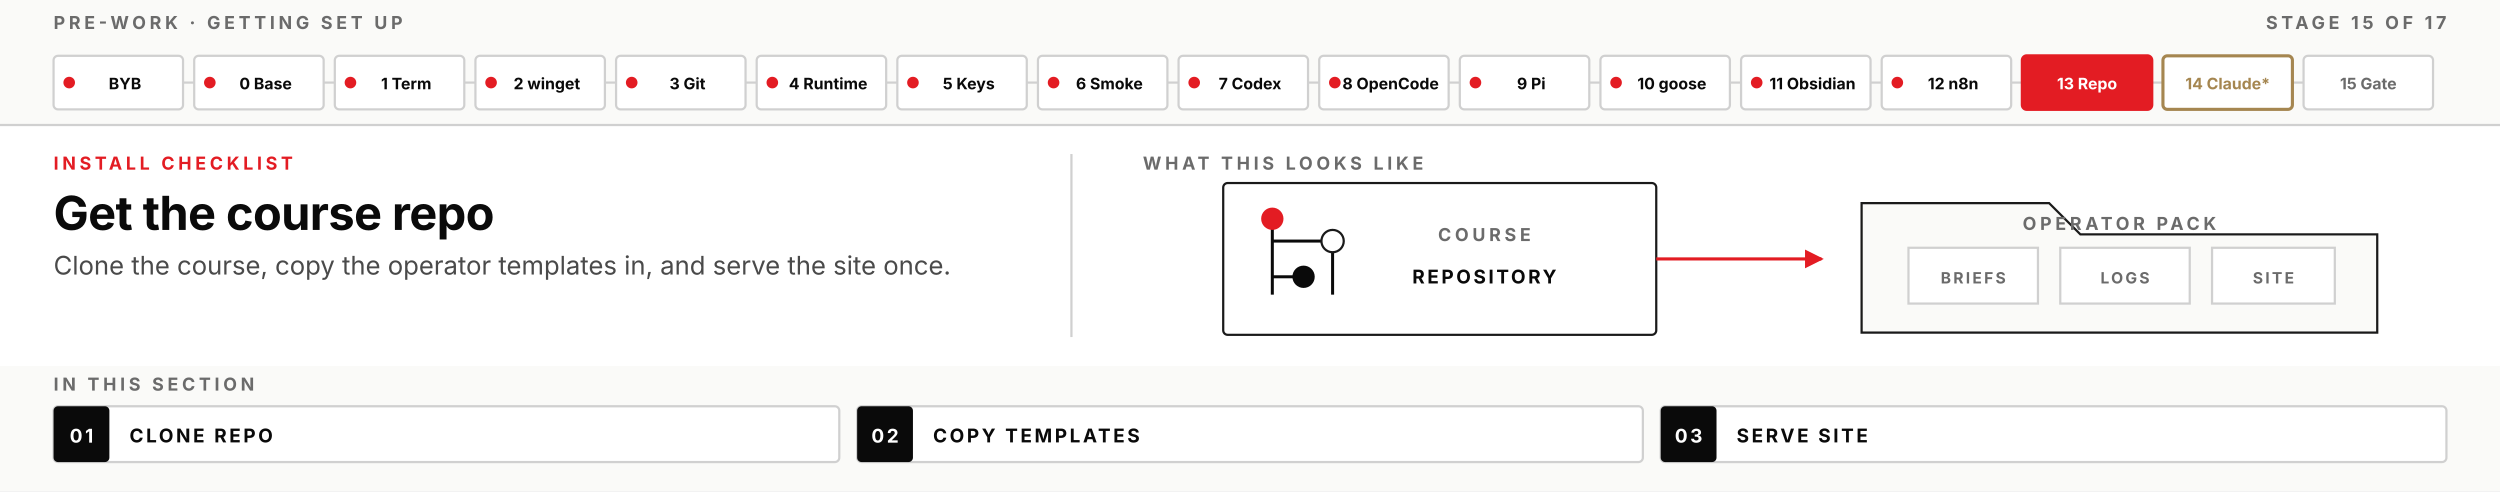
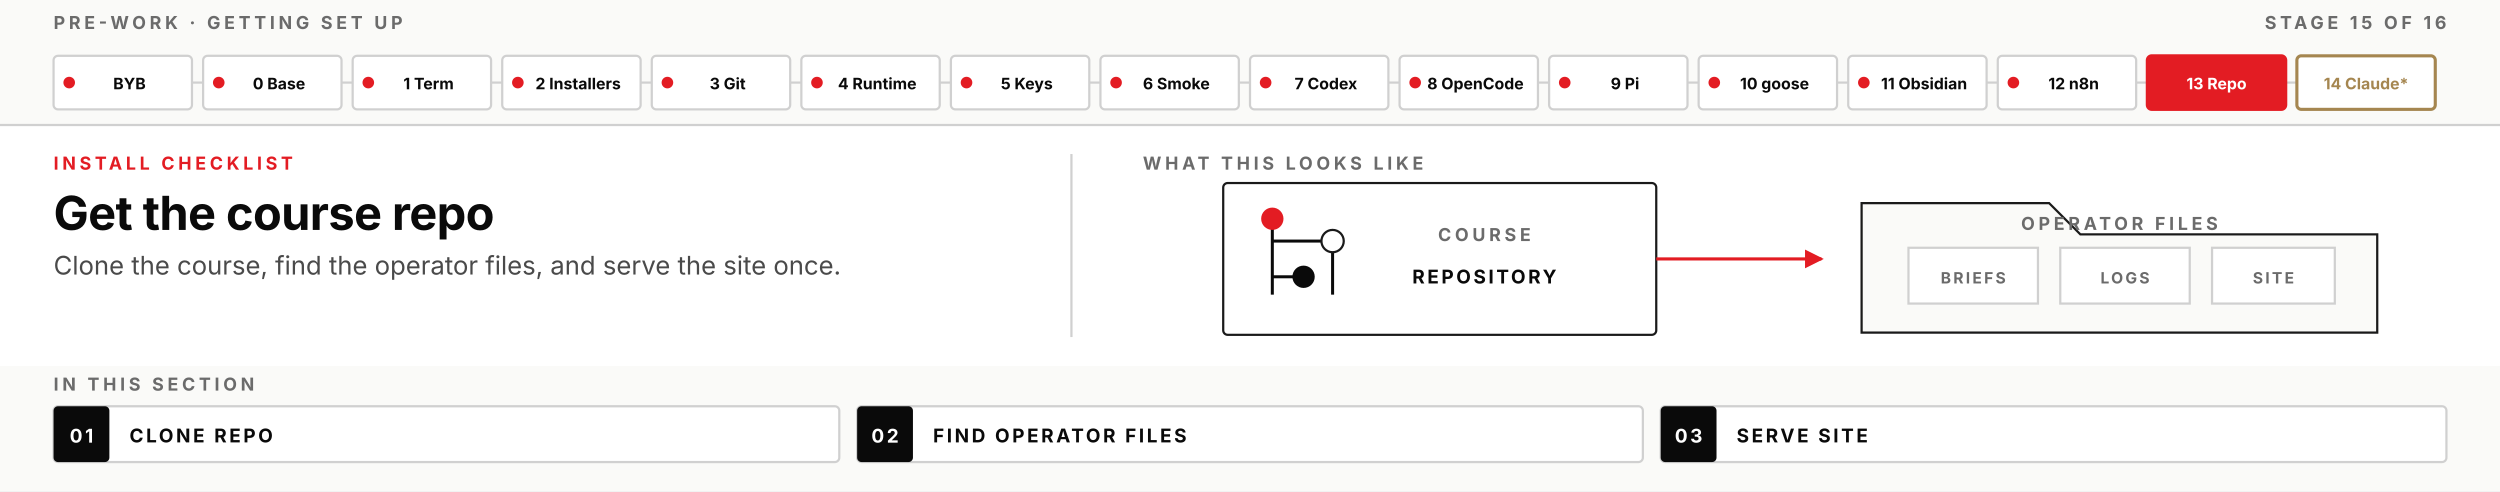
- <svg xmlns="http://www.w3.org/2000/svg" viewBox="0 0 1120 220" role="img" aria-labelledby="title-install-pre-work-13-course-repo-and-operator-pack">
+ <svg xmlns="http://www.w3.org/2000/svg" viewBox="0 0 1120 220" role="img" aria-labelledby="title-install-pre-work-13-course-repo-and-operator-files">
  <defs>
    <marker id="arrow" viewBox="0 0 8 8" refX="7" refY="4" markerWidth="6" markerHeight="6" orient="auto-start-reverse">
      <path d="M0 0 8 4 0 8Z" fill="#0A0A0A" />
    </marker>
    <marker id="arrow-red" viewBox="0 0 8 8" refX="7" refY="4" markerWidth="6" markerHeight="6" orient="auto-start-reverse">
      <path d="M0 0 8 4 0 8Z" fill="#E31C23" />
    </marker>
    <style>
      text { font-family: system-ui, "Inter", "Helvetica Neue", Arial, sans-serif; fill: #0A0A0A; }
      .micro { font-size: 8px; font-weight: 650; letter-spacing: 1.65px; }
      .tiny { font-size: 7px; font-weight: 650; letter-spacing: 1px; }
      .railtext { font-size: 7.1px; font-weight: 650; }
      .title { font-size: 21px; font-weight: 680; letter-spacing: -0.25px; }
      .purpose { font-size: 11.5px; font-weight: 430; fill: #4A4A4A; }
      .caption { font-size: 8.5px; font-weight: 650; letter-spacing: 1.15px; }
      .body { font-size: 9.5px; font-weight: 520; }
      .muted { fill: #6B6B6B; }
      .white { fill: #FFFFFF; }
      .red { fill: #E31C23; }
      .gold { fill: #A58650; }
      .line { fill: none; stroke: #0A0A0A; stroke-width: 1.35; vector-effect: non-scaling-stroke; }
      .hair { fill: none; stroke: #D0D0D0; stroke-width: 1; vector-effect: non-scaling-stroke; }
      .redline { fill: none; stroke: #E31C23; stroke-width: 1.4; vector-effect: non-scaling-stroke; }
      .goldline { fill: none; stroke: #A58650; stroke-width: 1.35; vector-effect: non-scaling-stroke; }
      .dash { stroke-dasharray: 5 4; }
    </style>
  </defs>
  <rect width="1120" height="220" fill="#FFFFFF" />
  <rect x="0" y="0" width="1120" height="56" fill="#FAFAF8" />
  <text x="24" y="13" class="micro muted">PRE-WORK · GETTING SET UP</text>
-   <text x="1096" y="13" class="micro muted" text-anchor="end">STAGE 15 OF 17</text>
-   <path d="M53 37H1061" class="hair" />
-   <rect x="24" y="25" width="58" height="24" rx="2" fill="#FFFFFF" stroke="#D0D0D0" stroke-width="1" />
+   <text x="1096" y="13" class="micro muted" text-anchor="end">STAGE 15 OF 16</text>
+   <path d="M55 37H1060" class="hair" />
+   <rect x="24" y="25" width="62" height="24" rx="2" fill="#FFFFFF" stroke="#D0D0D0" stroke-width="1" />
  <circle cx="31" cy="37" r="2.6" fill="#E31C23" />
-   <text x="56" y="40" class="railtext" text-anchor="middle">BYB</text>
-   <rect x="87" y="25" width="58" height="24" rx="2" fill="#FFFFFF" stroke="#D0D0D0" stroke-width="1" />
-   <circle cx="94" cy="37" r="2.6" fill="#E31C23" />
-   <text x="119" y="40" class="railtext" text-anchor="middle">0 Base</text>
-   <rect x="150" y="25" width="58" height="24" rx="2" fill="#FFFFFF" stroke="#D0D0D0" stroke-width="1" />
-   <circle cx="157" cy="37" r="2.6" fill="#E31C23" />
-   <text x="182" y="40" class="railtext" text-anchor="middle">1 Term</text>
-   <rect x="213" y="25" width="58" height="24" rx="2" fill="#FFFFFF" stroke="#D0D0D0" stroke-width="1" />
-   <circle cx="220" cy="37" r="2.6" fill="#E31C23" />
-   <text x="245" y="40" class="railtext" text-anchor="middle">2 winget</text>
-   <rect x="276" y="25" width="58" height="24" rx="2" fill="#FFFFFF" stroke="#D0D0D0" stroke-width="1" />
-   <circle cx="283" cy="37" r="2.6" fill="#E31C23" />
-   <text x="308" y="40" class="railtext" text-anchor="middle">3 Git</text>
-   <rect x="339" y="25" width="58" height="24" rx="2" fill="#FFFFFF" stroke="#D0D0D0" stroke-width="1" />
-   <circle cx="346" cy="37" r="2.6" fill="#E31C23" />
-   <text x="371" y="40" class="railtext" text-anchor="middle">4 Runtime</text>
-   <rect x="402" y="25" width="58" height="24" rx="2" fill="#FFFFFF" stroke="#D0D0D0" stroke-width="1" />
-   <circle cx="409" cy="37" r="2.6" fill="#E31C23" />
-   <text x="434" y="40" class="railtext" text-anchor="middle">5 Keys</text>
-   <rect x="465" y="25" width="58" height="24" rx="2" fill="#FFFFFF" stroke="#D0D0D0" stroke-width="1" />
-   <circle cx="472" cy="37" r="2.6" fill="#E31C23" />
-   <text x="497" y="40" class="railtext" text-anchor="middle">6 Smoke</text>
-   <rect x="528" y="25" width="58" height="24" rx="2" fill="#FFFFFF" stroke="#D0D0D0" stroke-width="1" />
-   <circle cx="535" cy="37" r="2.6" fill="#E31C23" />
-   <text x="560" y="40" class="railtext" text-anchor="middle">7 Codex</text>
-   <rect x="591" y="25" width="58" height="24" rx="2" fill="#FFFFFF" stroke="#D0D0D0" stroke-width="1" />
-   <circle cx="598" cy="37" r="2.6" fill="#E31C23" />
-   <text x="623" y="40" class="railtext" text-anchor="middle">8 OpenCode</text>
-   <rect x="654" y="25" width="58" height="24" rx="2" fill="#FFFFFF" stroke="#D0D0D0" stroke-width="1" />
-   <circle cx="661" cy="37" r="2.6" fill="#E31C23" />
-   <text x="686" y="40" class="railtext" text-anchor="middle">9 Pi</text>
-   <rect x="717" y="25" width="58" height="24" rx="2" fill="#FFFFFF" stroke="#D0D0D0" stroke-width="1" />
-   <circle cx="724" cy="37" r="2.6" fill="#E31C23" />
-   <text x="749" y="40" class="railtext" text-anchor="middle">10 goose</text>
-   <rect x="780" y="25" width="58" height="24" rx="2" fill="#FFFFFF" stroke="#D0D0D0" stroke-width="1" />
-   <circle cx="787" cy="37" r="2.6" fill="#E31C23" />
-   <text x="812" y="40" class="railtext" text-anchor="middle">11 Obsidian</text>
-   <rect x="843" y="25" width="58" height="24" rx="2" fill="#FFFFFF" stroke="#D0D0D0" stroke-width="1" />
-   <circle cx="850" cy="37" r="2.6" fill="#E31C23" />
-   <text x="875" y="40" class="railtext" text-anchor="middle">12 n8n</text>
-   <rect x="906" y="25" width="58" height="24" rx="2" fill="#E31C23" stroke="#E31C23" stroke-width="1.4" />
-   <text x="935" y="40" class="railtext white" text-anchor="middle">13 Repo</text>
-   <rect x="969" y="25" width="58" height="24" rx="2" fill="#FFFFFF" stroke="#A58650" stroke-width="1.4" />
-   <text x="998" y="40" class="railtext gold" text-anchor="middle">14 Claude*</text>
-   <rect x="1032" y="25" width="58" height="24" rx="2" fill="#FFFFFF" stroke="#D0D0D0" stroke-width="1" />
-   <text x="1061" y="40" class="railtext muted" text-anchor="middle">15 Gate</text>
+   <text x="58" y="40" class="railtext" text-anchor="middle">BYB</text>
+   <rect x="91" y="25" width="62" height="24" rx="2" fill="#FFFFFF" stroke="#D0D0D0" stroke-width="1" />
+   <circle cx="98" cy="37" r="2.6" fill="#E31C23" />
+   <text x="125" y="40" class="railtext" text-anchor="middle">0 Base</text>
+   <rect x="158" y="25" width="62" height="24" rx="2" fill="#FFFFFF" stroke="#D0D0D0" stroke-width="1" />
+   <circle cx="165" cy="37" r="2.6" fill="#E31C23" />
+   <text x="192" y="40" class="railtext" text-anchor="middle">1 Term</text>
+   <rect x="225" y="25" width="62" height="24" rx="2" fill="#FFFFFF" stroke="#D0D0D0" stroke-width="1" />
+   <circle cx="232" cy="37" r="2.6" fill="#E31C23" />
+   <text x="259" y="40" class="railtext" text-anchor="middle">2 Installers</text>
+   <rect x="292" y="25" width="62" height="24" rx="2" fill="#FFFFFF" stroke="#D0D0D0" stroke-width="1" />
+   <circle cx="299" cy="37" r="2.6" fill="#E31C23" />
+   <text x="326" y="40" class="railtext" text-anchor="middle">3 Git</text>
+   <rect x="359" y="25" width="62" height="24" rx="2" fill="#FFFFFF" stroke="#D0D0D0" stroke-width="1" />
+   <circle cx="366" cy="37" r="2.6" fill="#E31C23" />
+   <text x="393" y="40" class="railtext" text-anchor="middle">4 Runtime</text>
+   <rect x="426" y="25" width="62" height="24" rx="2" fill="#FFFFFF" stroke="#D0D0D0" stroke-width="1" />
+   <circle cx="433" cy="37" r="2.6" fill="#E31C23" />
+   <text x="460" y="40" class="railtext" text-anchor="middle">5 Keys</text>
+   <rect x="493" y="25" width="62" height="24" rx="2" fill="#FFFFFF" stroke="#D0D0D0" stroke-width="1" />
+   <circle cx="500" cy="37" r="2.6" fill="#E31C23" />
+   <text x="527" y="40" class="railtext" text-anchor="middle">6 Smoke</text>
+   <rect x="560" y="25" width="62" height="24" rx="2" fill="#FFFFFF" stroke="#D0D0D0" stroke-width="1" />
+   <circle cx="567" cy="37" r="2.6" fill="#E31C23" />
+   <text x="594" y="40" class="railtext" text-anchor="middle">7 Codex</text>
+   <rect x="627" y="25" width="62" height="24" rx="2" fill="#FFFFFF" stroke="#D0D0D0" stroke-width="1" />
+   <circle cx="634" cy="37" r="2.6" fill="#E31C23" />
+   <text x="661" y="40" class="railtext" text-anchor="middle">8 OpenCode</text>
+   <rect x="694" y="25" width="62" height="24" rx="2" fill="#FFFFFF" stroke="#D0D0D0" stroke-width="1" />
+   <circle cx="701" cy="37" r="2.6" fill="#E31C23" />
+   <text x="728" y="40" class="railtext" text-anchor="middle">9 Pi</text>
+   <rect x="761" y="25" width="62" height="24" rx="2" fill="#FFFFFF" stroke="#D0D0D0" stroke-width="1" />
+   <circle cx="768" cy="37" r="2.6" fill="#E31C23" />
+   <text x="795" y="40" class="railtext" text-anchor="middle">10 goose</text>
+   <rect x="828" y="25" width="62" height="24" rx="2" fill="#FFFFFF" stroke="#D0D0D0" stroke-width="1" />
+   <circle cx="835" cy="37" r="2.6" fill="#E31C23" />
+   <text x="862" y="40" class="railtext" text-anchor="middle">11 Obsidian</text>
+   <rect x="895" y="25" width="62" height="24" rx="2" fill="#FFFFFF" stroke="#D0D0D0" stroke-width="1" />
+   <circle cx="902" cy="37" r="2.6" fill="#E31C23" />
+   <text x="929" y="40" class="railtext" text-anchor="middle">12 n8n</text>
+   <rect x="962" y="25" width="62" height="24" rx="2" fill="#E31C23" stroke="#E31C23" stroke-width="1.4" />
+   <text x="993" y="40" class="railtext white" text-anchor="middle">13 Repo</text>
+   <rect x="1029" y="25" width="62" height="24" rx="2" fill="#FFFFFF" stroke="#A58650" stroke-width="1.4" />
+   <text x="1060" y="40" class="railtext gold" text-anchor="middle">14 Claude*</text>
  <path d="M0 56H1120" class="hair" />
  <text x="24" y="76" class="micro red">INSTALL CHECKLIST</text>
  <text x="24" y="103" class="title">Get the course repo</text>
-   <text x="24" y="123" class="purpose">Clone the course, copy the operator templates in, and serve the site once.</text>
+   <text x="24" y="123" class="purpose">Clone the course, find the operator files, and serve the site once.</text>
  <path d="M480 69V151" class="hair" />
  <text x="512" y="76" class="micro muted">WHAT THIS LOOKS LIKE</text>
-   <g aria-label="Course repository cloned into operator pack">
+   <g aria-label="Course repository containing the operator files">
    <rect x="548" y="82" width="194" height="68" rx="2" fill="#FFFFFF" stroke="#1A1A1A" />
    <path d="M570 100v32M570 108h27M597 108v24M570 124h14" class="line" />
    <circle cx="570" cy="98" r="5" fill="#E31C23" />
    <circle cx="597" cy="108" r="5" fill="#FFFFFF" stroke="#1A1A1A" />
    <circle cx="584" cy="124" r="5" fill="#0A0A0A" />
    <text x="665" y="108" class="micro muted" text-anchor="middle">COURSE</text>
    <text x="665" y="127" class="caption" text-anchor="middle">REPOSITORY</text>
    <path d="M742 116H816" class="redline" marker-end="url(#arrow-red)" />
    <path d="M834 91H918L932 105H1065V149H834Z" fill="#FAFAF8" stroke="#1A1A1A" />
    <rect x="855" y="111" width="58" height="25" fill="#FFFFFF" stroke="#D0D0D0" />
    <rect x="923" y="111" width="58" height="25" fill="#FFFFFF" stroke="#D0D0D0" />
    <rect x="991" y="111" width="55" height="25" fill="#FFFFFF" stroke="#D0D0D0" />
    <text x="884" y="127" class="tiny muted" text-anchor="middle">BRIEFS</text>
    <text x="952" y="127" class="tiny muted" text-anchor="middle">LOGS</text>
    <text x="1018.5" y="127" class="tiny muted" text-anchor="middle">SITE</text>
-     <text x="949.5" y="103" class="micro muted" text-anchor="middle">OPERATOR PACK</text>
+     <text x="949.5" y="103" class="micro muted" text-anchor="middle">OPERATOR FILES</text>
  </g>
  <rect x="0" y="164" width="1120" height="56" fill="#FAFAF8" />
  <text x="24" y="175" class="micro muted">IN THIS SECTION</text>
  <rect x="24.00" y="182" width="352.00" height="25" rx="2" fill="#FFFFFF" stroke="#D0D0D0" />
  <rect x="24.00" y="182" width="25" height="25" rx="2" fill="#0A0A0A" />
  <text x="36.50" y="198.3" class="caption white" text-anchor="middle">01</text>
  <text x="58.00" y="198.2" class="caption">CLONE REPO</text>
  <rect x="384.00" y="182" width="352.00" height="25" rx="2" fill="#FFFFFF" stroke="#D0D0D0" />
  <rect x="384.00" y="182" width="25" height="25" rx="2" fill="#0A0A0A" />
  <text x="396.50" y="198.3" class="caption white" text-anchor="middle">02</text>
-   <text x="418.00" y="198.2" class="caption">COPY TEMPLATES</text>
+   <text x="418.00" y="198.2" class="caption">FIND OPERATOR FILES</text>
  <rect x="744.00" y="182" width="352.00" height="25" rx="2" fill="#FFFFFF" stroke="#D0D0D0" />
  <rect x="744.00" y="182" width="25" height="25" rx="2" fill="#0A0A0A" />
  <text x="756.50" y="198.3" class="caption white" text-anchor="middle">03</text>
  <text x="778.00" y="198.2" class="caption">SERVE SITE</text>
</svg>
